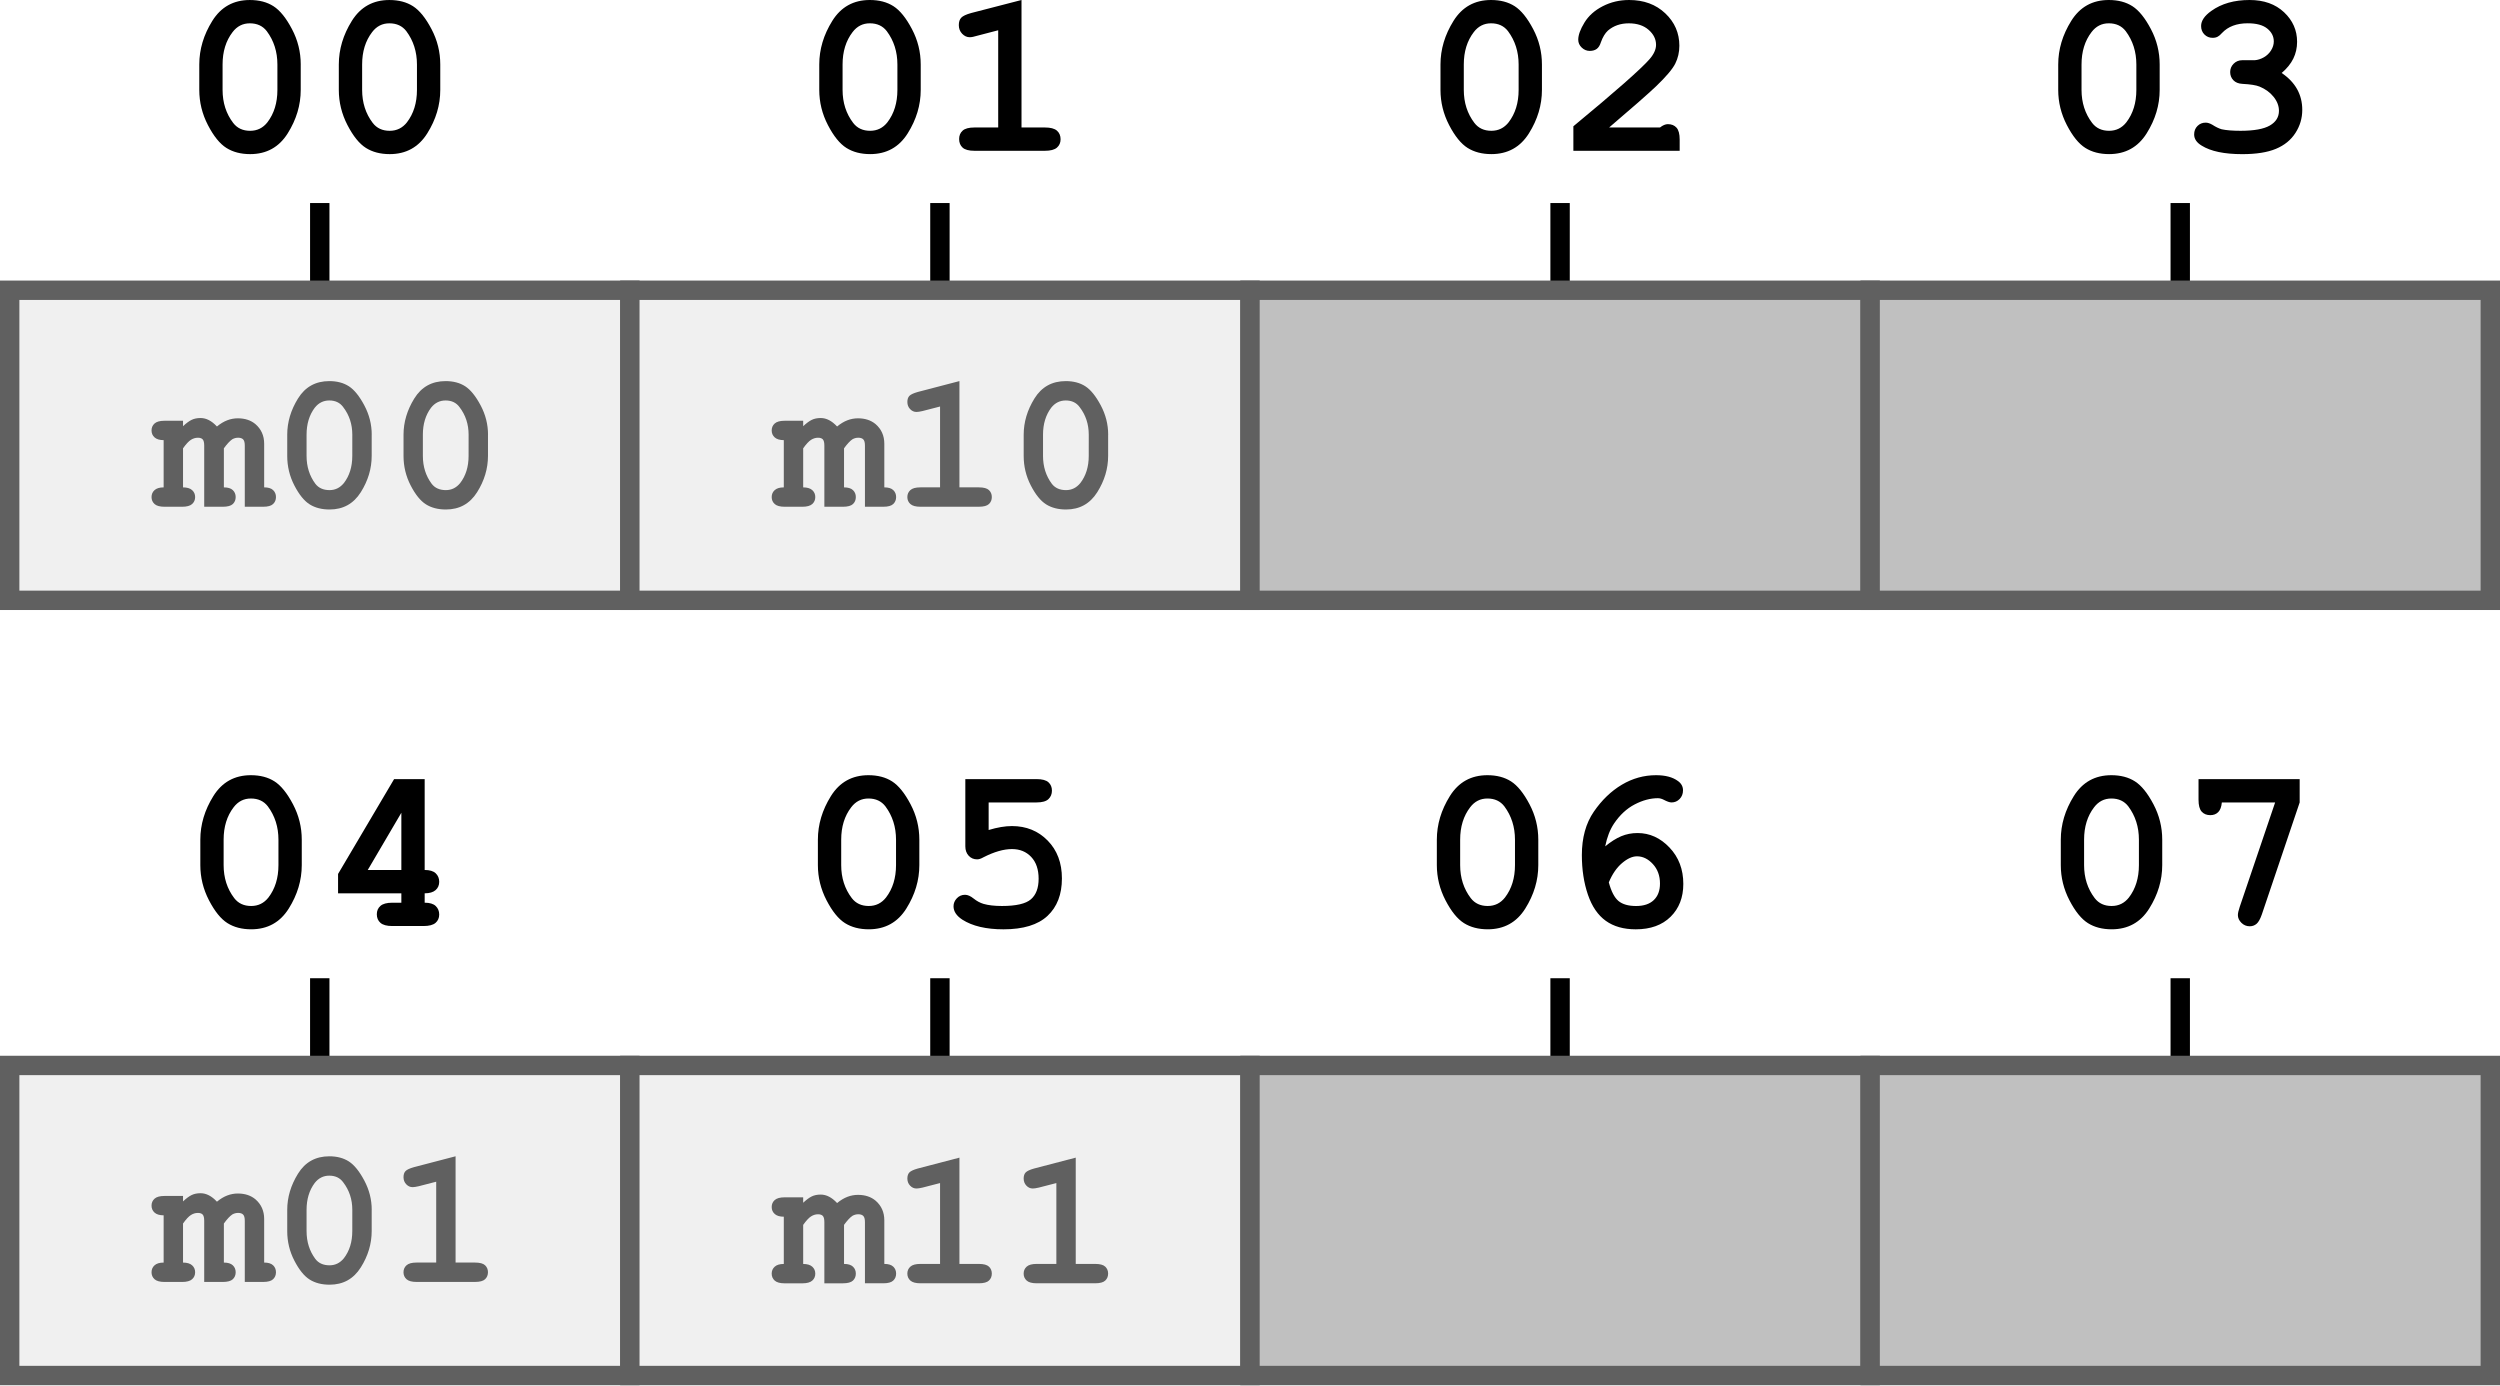
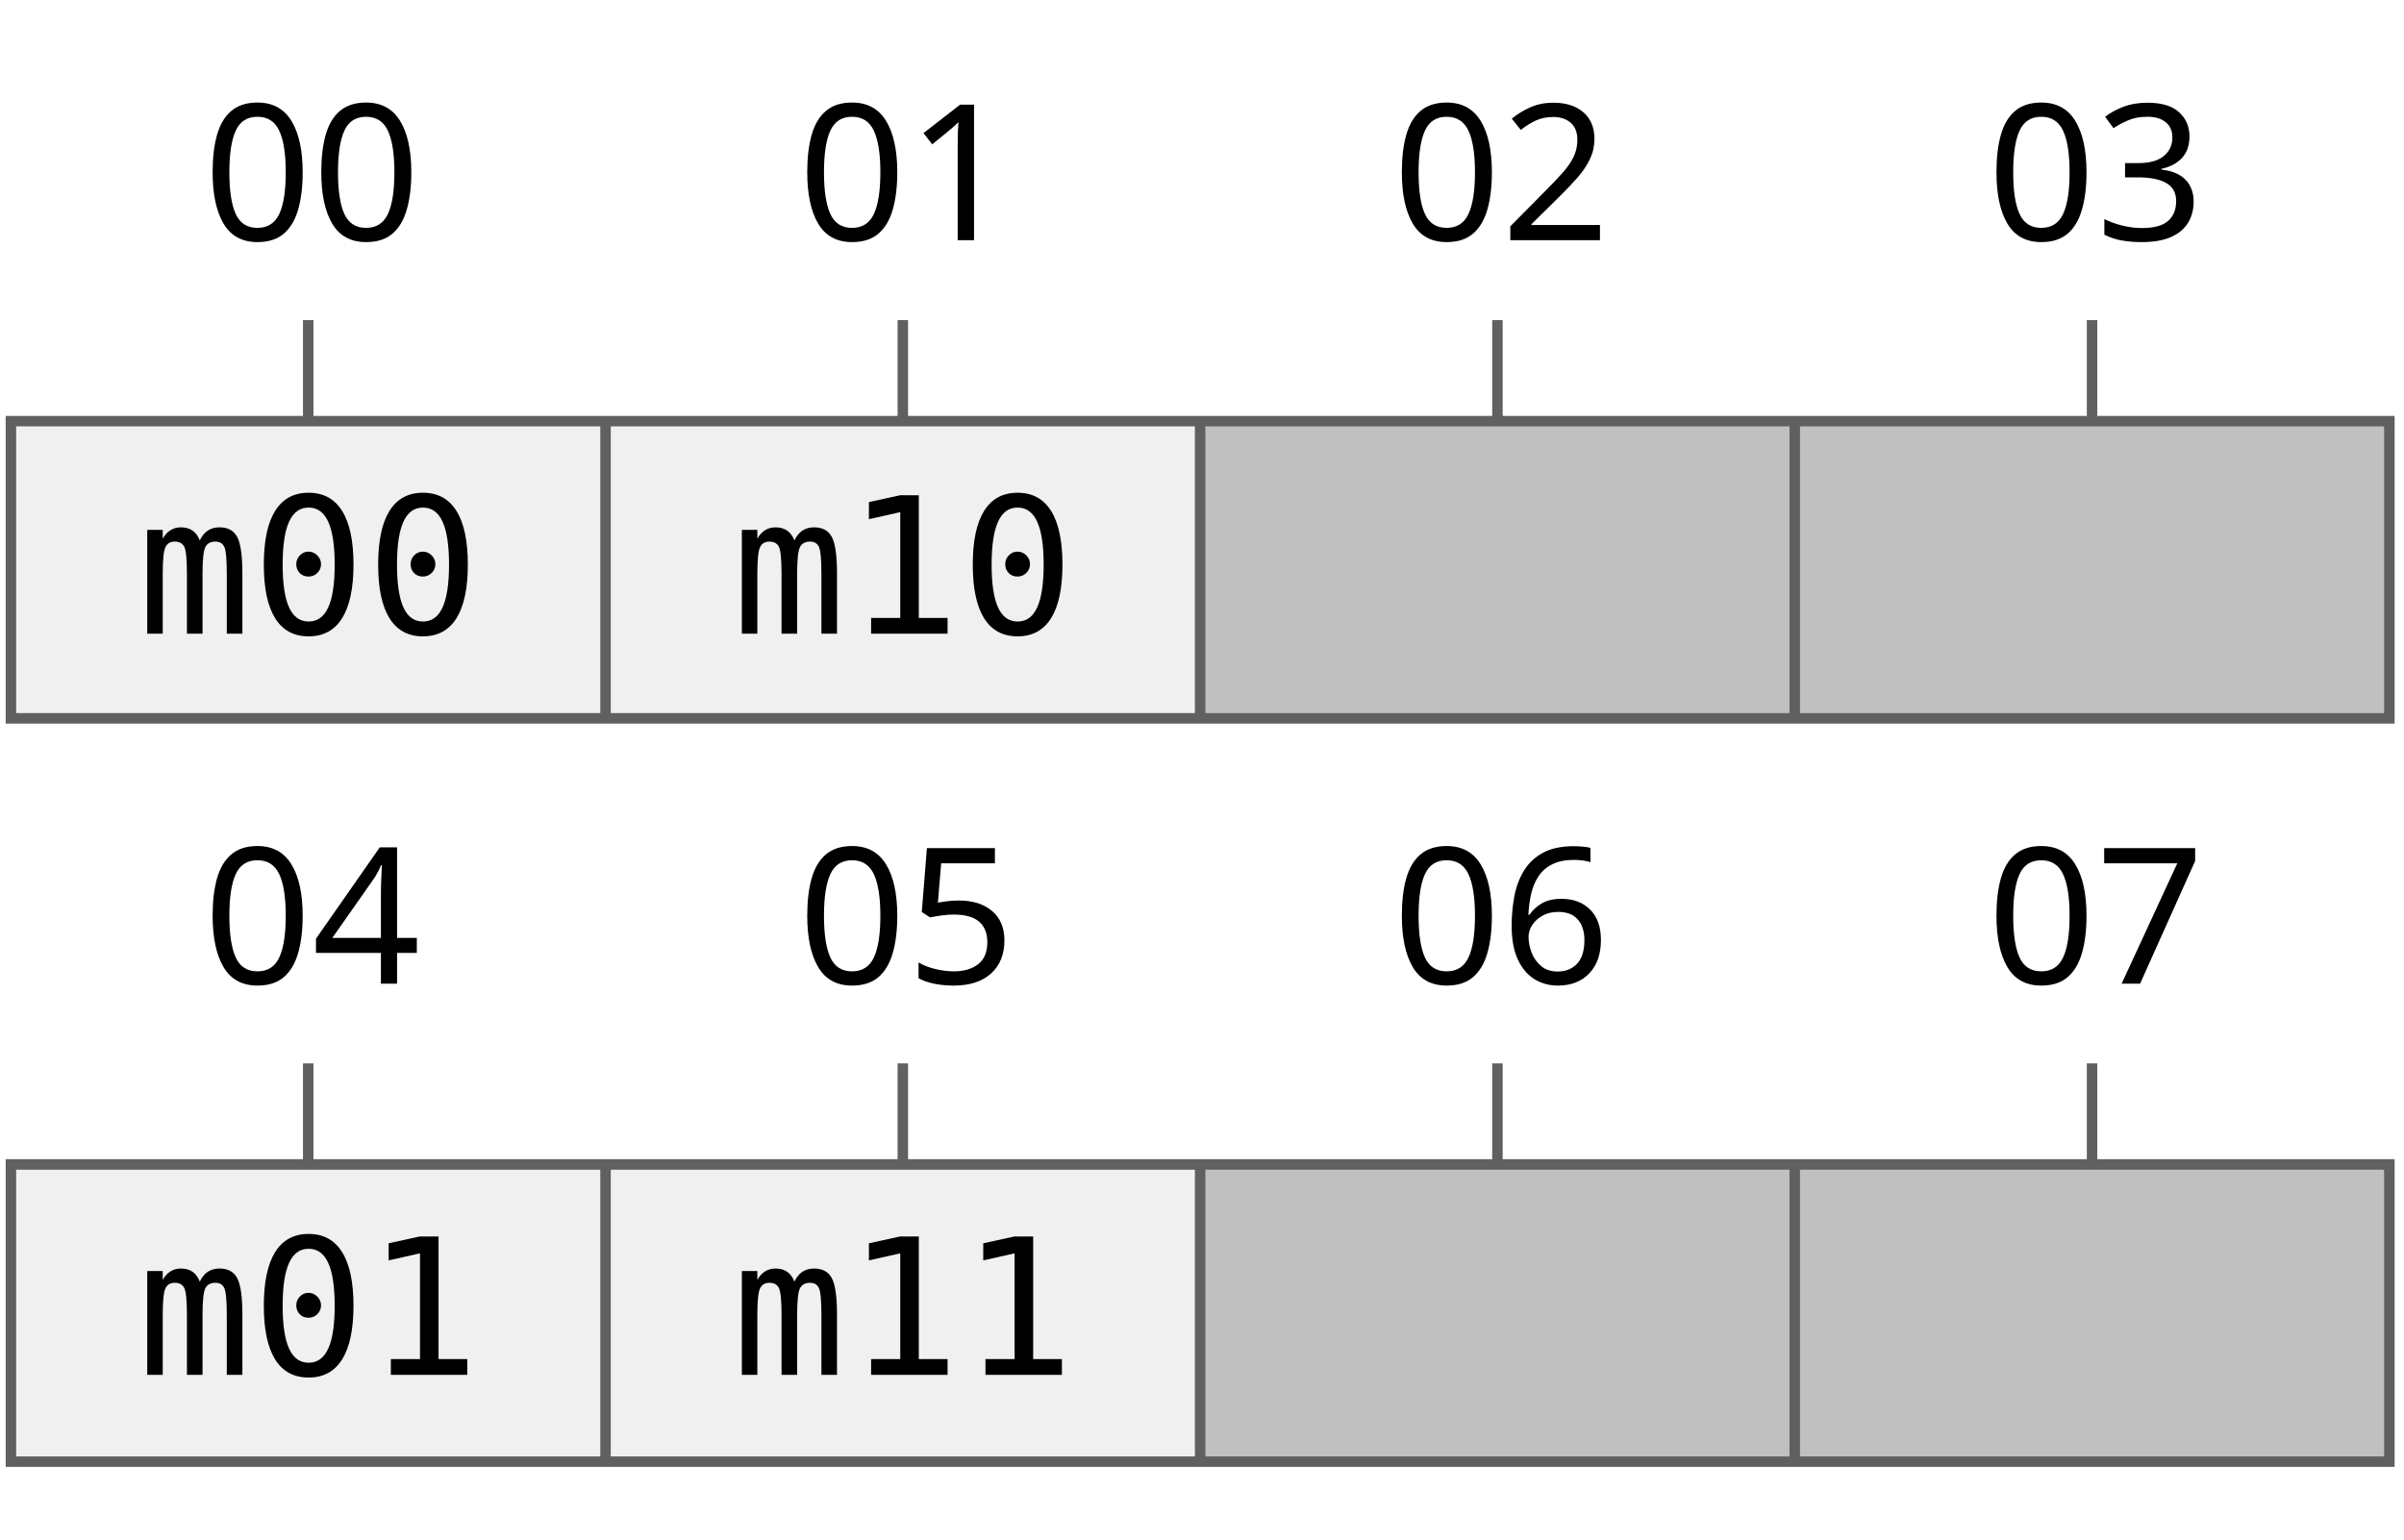
- <svg xmlns="http://www.w3.org/2000/svg" style="font-style:normal;font-weight:normal;font-size:12px;font-family:Dialog;color-interpolation:auto;fill:#000000;fill-opacity:1;stroke:#000000;stroke-width:1;stroke-linecap:square;stroke-linejoin:miter;stroke-miterlimit:10;stroke-dasharray:none;stroke-dashoffset:0;stroke-opacity:1;color-rendering:auto;image-rendering:auto;shape-rendering:auto;text-rendering:auto" version="1.1" id="svg275" width="129" height="71.477">
-   <defs id="genericDefs" />
-   <g transform="translate(0.5,-7.0234)" id="g5">
-     <path style="stroke:none" d="m 15.017,10.352 v 1.312 q 0,1.172 -0.672,2.242 -0.672,1.07 -1.938,1.07 -0.719,0 -1.226,-0.32 -0.508,-0.32 -0.953,-1.18 -0.445,-0.859 -0.445,-1.812 v -1.312 q 0,-1.172 0.672,-2.25 0.672,-1.078 1.938,-1.078 0.719,0 1.219,0.32 0.5,0.32 0.953,1.18 0.453,0.859 0.453,1.828 z m -1.203,0 q 0,-0.984 -0.547,-1.719 -0.312,-0.406 -0.875,-0.406 -0.547,0 -0.891,0.453 -0.516,0.672 -0.516,1.672 v 1.312 q 0,0.984 0.547,1.703 0.312,0.406 0.875,0.406 0.547,0 0.891,-0.438 0.516,-0.672 0.516,-1.672 z m 8.404,0 v 1.312 q 0,1.172 -0.672,2.242 -0.672,1.07 -1.938,1.07 -0.719,0 -1.227,-0.32 -0.508,-0.32 -0.953,-1.18 -0.445,-0.859 -0.445,-1.812 v -1.312 q 0,-1.172 0.672,-2.25 0.672,-1.078 1.938,-1.078 0.719,0 1.219,0.32 0.5,0.32 0.953,1.18 0.453,0.859 0.453,1.828 z m -1.203,0 q 0,-0.984 -0.547,-1.719 -0.312,-0.406 -0.875,-0.406 -0.547,0 -0.891,0.453 -0.516,0.672 -0.516,1.672 v 1.312 q 0,0.984 0.547,1.703 0.312,0.406 0.875,0.406 0.547,0 0.891,-0.438 0.516,-0.672 0.516,-1.672 z" id="path3" />
-   </g>
-   <line y2="10.977" style="fill:none" x1="16.5" x2="16.5" y1="14.977" id="line7" />
-   <path style="stroke:none" d="m 47.509,3.328 v 1.312 q 0,1.172 -0.672,2.242 -0.672,1.07 -1.938,1.07 -0.719,0 -1.226,-0.32 Q 43.165,7.312 42.72,6.453 42.274,5.594 42.274,4.641 V 3.328 q 0,-1.172 0.672,-2.25 Q 43.618,0 44.884,0 q 0.719,0 1.219,0.32 0.5,0.32 0.953,1.18 0.453,0.859 0.453,1.828 z m -1.203,0 q 0,-0.984 -0.547,-1.719 -0.312,-0.406 -0.875,-0.406 -0.547,0 -0.891,0.453 -0.516,0.672 -0.516,1.672 v 1.312 q 0,0.984 0.547,1.703 0.312,0.406 0.875,0.406 0.547,0 0.891,-0.438 0.516,-0.672 0.516,-1.672 z M 52.71,0 v 6.578 h 1.203 q 0.438,0 0.625,0.164 0.188,0.164 0.188,0.445 0,0.266 -0.188,0.43 -0.188,0.164 -0.625,0.164 h -3.625 q -0.438,0 -0.617,-0.164 -0.18,-0.164 -0.18,-0.445 0,-0.266 0.18,-0.43 0.18,-0.164 0.617,-0.164 h 1.219 V 1.562 l -1.078,0.281 q -0.25,0.078 -0.391,0.078 -0.219,0 -0.391,-0.18 -0.172,-0.18 -0.172,-0.445 0,-0.25 0.125,-0.383 0.125,-0.133 0.516,-0.242 z" id="path9" />
-   <line y2="10.977" style="fill:none" x1="48.5" x2="48.5" y1="14.977" id="line11" />
-   <path style="stroke:none" d="m 79.564,3.328 v 1.312 q 0,1.172 -0.672,2.242 -0.672,1.07 -1.938,1.07 -0.719,0 -1.227,-0.32 Q 75.22,7.312 74.774,6.453 74.329,5.594 74.329,4.641 V 3.328 q 0,-1.172 0.672,-2.25 Q 75.673,0 76.939,0 q 0.719,0 1.219,0.32 0.5,0.32 0.953,1.18 0.453,0.859 0.453,1.828 z m -1.203,0 q 0,-0.984 -0.547,-1.719 -0.312,-0.406 -0.875,-0.406 -0.547,0 -0.891,0.453 -0.516,0.672 -0.516,1.672 v 1.312 q 0,0.984 0.547,1.703 0.312,0.406 0.875,0.406 0.547,0 0.891,-0.438 0.516,-0.672 0.516,-1.672 z m 4.67,3.25 h 2.625 q 0.219,-0.172 0.406,-0.172 0.281,0 0.445,0.18 0.164,0.18 0.164,0.617 V 7.781 H 81.186 V 6.516 q 3.25,-2.688 3.922,-3.453 0.344,-0.391 0.344,-0.75 0,-0.438 -0.383,-0.773 -0.383,-0.336 -1.023,-0.336 -0.641,0 -1.078,0.375 -0.219,0.203 -0.359,0.594 -0.078,0.25 -0.219,0.352 -0.141,0.102 -0.359,0.102 -0.234,0 -0.414,-0.172 -0.18,-0.172 -0.18,-0.406 0,-0.359 0.32,-0.883 Q 82.077,0.641 82.702,0.32 83.327,0 84.061,0 q 1.141,0 1.867,0.688 0.727,0.688 0.727,1.672 0,0.5 -0.211,0.922 -0.211,0.422 -0.992,1.172 -0.625,0.594 -2.422,2.125 z" id="path13" />
-   <line y2="10.977" style="fill:none" x1="80.5" x2="80.5" y1="14.977" id="line15" />
-   <path style="stroke:none" d="m 111.439,3.328 v 1.312 q 0,1.172 -0.672,2.242 -0.672,1.07 -1.938,1.07 -0.719,0 -1.227,-0.32 -0.508,-0.32 -0.953,-1.18 -0.445,-0.859 -0.445,-1.812 V 3.328 q 0,-1.172 0.672,-2.25 Q 107.548,0 108.814,0 q 0.719,0 1.219,0.32 0.5,0.32 0.953,1.18 0.453,0.859 0.453,1.828 z m -1.203,0 q 0,-0.984 -0.547,-1.719 -0.312,-0.406 -0.875,-0.406 -0.547,0 -0.891,0.453 -0.516,0.672 -0.516,1.672 v 1.312 q 0,0.984 0.547,1.703 0.312,0.406 0.875,0.406 0.547,0 0.891,-0.438 0.516,-0.672 0.516,-1.672 z m 7.498,0.438 q 0.531,0.359 0.797,0.836 0.266,0.477 0.266,1.07 0,0.641 -0.352,1.188 -0.351,0.547 -1.008,0.82 -0.656,0.274 -1.734,0.274 -1.391,0 -2.094,-0.438 -0.391,-0.234 -0.391,-0.578 0,-0.266 0.172,-0.438 0.172,-0.172 0.422,-0.172 0.156,0 0.344,0.109 0.266,0.172 0.484,0.234 0.359,0.078 0.969,0.078 1.047,0 1.516,-0.273 0.469,-0.273 0.469,-0.758 0,-0.375 -0.274,-0.719 -0.273,-0.344 -0.727,-0.531 -0.266,-0.109 -0.891,-0.141 -0.297,-0.016 -0.461,-0.188 -0.164,-0.172 -0.164,-0.422 0,-0.25 0.18,-0.43 0.18,-0.18 0.445,-0.18 0.594,0 0.641,0 0.234,-0.016 0.469,-0.148 0.234,-0.133 0.375,-0.359 0.141,-0.227 0.141,-0.461 0,-0.391 -0.336,-0.664 -0.336,-0.273 -1.008,-0.273 -0.859,0 -1.328,0.5 -0.125,0.141 -0.219,0.188 -0.109,0.062 -0.266,0.062 -0.25,0 -0.422,-0.172 -0.172,-0.172 -0.172,-0.438 0,-0.406 0.531,-0.781 Q 114.89,0 116.077,0 q 1.109,0 1.781,0.633 0.672,0.633 0.672,1.524 0,0.469 -0.195,0.867 -0.195,0.398 -0.602,0.742 z" id="path17" />
-   <line y2="10.977" style="fill:none" x1="112.5" x2="112.5" y1="14.977" id="line19" />
-   <path style="stroke:none" d="m 15.571,43.328 v 1.312 q 0,1.172 -0.672,2.242 -0.672,1.07 -1.938,1.07 -0.719,0 -1.226,-0.32 -0.508,-0.32 -0.953,-1.18 -0.445,-0.859 -0.445,-1.812 v -1.312 q 0,-1.172 0.672,-2.25 Q 11.681,40 12.946,40 q 0.719,0 1.219,0.32 0.5,0.32 0.953,1.18 0.453,0.859 0.453,1.828 z m -1.203,0 q 0,-0.984 -0.547,-1.719 -0.312,-0.406 -0.875,-0.406 -0.547,0 -0.891,0.453 -0.516,0.672 -0.516,1.672 v 1.312 q 0,0.984 0.547,1.703 0.312,0.406 0.875,0.406 0.547,0 0.891,-0.438 0.516,-0.672 0.516,-1.672 z m 7.545,-3.125 v 4.688 q 0.391,0 0.57,0.172 0.18,0.172 0.18,0.438 0,0.266 -0.188,0.43 -0.188,0.164 -0.562,0.164 v 0.484 q 0.391,0 0.57,0.172 0.18,0.172 0.18,0.438 0,0.266 -0.188,0.43 -0.188,0.164 -0.625,0.164 h -1.609 q -0.422,0 -0.609,-0.164 -0.188,-0.164 -0.188,-0.445 0,-0.266 0.188,-0.43 0.188,-0.164 0.609,-0.164 H 20.71 v -0.484 h -3.266 v -1 L 20.335,40.203 Z M 20.71,44.891 v -2.953 l -1.734,2.953 z" id="path21" />
-   <line y2="50.977" style="fill:none" x1="16.5" x2="16.5" y1="54.977" id="line23" />
-   <path style="stroke:none" d="m 47.438,43.328 v 1.312 q 0,1.172 -0.672,2.242 -0.672,1.07 -1.938,1.07 -0.719,0 -1.227,-0.32 -0.508,-0.32 -0.953,-1.18 -0.445,-0.859 -0.445,-1.812 v -1.312 q 0,-1.172 0.672,-2.25 Q 43.548,40 44.813,40 q 0.719,0 1.219,0.32 0.5,0.32 0.953,1.18 0.453,0.859 0.453,1.828 z m -1.203,0 q 0,-0.984 -0.547,-1.719 -0.312,-0.406 -0.875,-0.406 -0.547,0 -0.891,0.453 -0.516,0.672 -0.516,1.672 v 1.312 q 0,0.984 0.547,1.703 0.312,0.406 0.875,0.406 0.547,0 0.891,-0.438 0.516,-0.672 0.516,-1.672 z m 4.779,-1.922 v 1.422 q 0.672,-0.203 1.203,-0.203 1.109,0 1.844,0.75 0.734,0.75 0.734,1.953 0,1.234 -0.742,1.93 -0.742,0.695 -2.273,0.695 -1.344,0 -2.125,-0.5 -0.453,-0.297 -0.453,-0.688 0,-0.234 0.172,-0.414 0.172,-0.18 0.422,-0.18 0.203,0 0.445,0.195 0.242,0.195 0.508,0.274 0.375,0.109 0.953,0.109 1.094,0 1.492,-0.344 0.399,-0.344 0.399,-1.062 0,-0.719 -0.383,-1.125 -0.383,-0.406 -0.992,-0.406 -0.641,0 -1.469,0.422 -0.188,0.109 -0.328,0.109 -0.266,0 -0.438,-0.188 -0.172,-0.188 -0.172,-0.484 v -3.469 h 3.672 q 0.438,0 0.617,0.164 0.18,0.164 0.18,0.43 0,0.266 -0.18,0.438 -0.18,0.172 -0.617,0.172 z" id="path25" />
-   <line y2="50.977" style="fill:none" x1="48.5" x2="48.5" y1="54.977" id="line27" />
-   <path style="stroke:none" d="m 79.376,43.328 v 1.312 q 0,1.172 -0.672,2.242 -0.672,1.07 -1.938,1.07 -0.719,0 -1.227,-0.32 -0.508,-0.32 -0.953,-1.18 -0.445,-0.859 -0.445,-1.812 v -1.312 q 0,-1.172 0.672,-2.25 Q 75.485,40 76.751,40 q 0.719,0 1.219,0.32 0.5,0.32 0.953,1.18 0.453,0.859 0.453,1.828 z m -1.203,0 q 0,-0.984 -0.547,-1.719 -0.312,-0.406 -0.875,-0.406 -0.547,0 -0.891,0.453 -0.516,0.672 -0.516,1.672 v 1.312 q 0,0.984 0.547,1.703 0.312,0.406 0.875,0.406 0.547,0 0.891,-0.438 0.516,-0.672 0.516,-1.672 z m 4.654,0.344 q 0.438,-0.359 0.828,-0.523 0.391,-0.164 0.844,-0.164 0.938,0 1.649,0.75 0.711,0.75 0.711,1.875 0,1.047 -0.656,1.695 -0.656,0.648 -1.797,0.648 -0.938,0 -1.547,-0.438 Q 82.249,47.078 81.936,46.164 81.624,45.25 81.624,44.125 q 0,-1.344 0.617,-2.242 0.617,-0.898 1.445,-1.391 Q 84.515,40 85.452,40 q 0.719,0 1.125,0.297 0.266,0.188 0.266,0.484 0,0.266 -0.172,0.445 -0.172,0.18 -0.422,0.18 -0.141,0 -0.406,-0.141 -0.156,-0.078 -0.297,-0.078 -0.578,0 -1.195,0.32 -0.617,0.32 -1.07,0.992 -0.312,0.469 -0.453,1.172 z m 0.188,1.859 q 0.188,0.703 0.5,0.961 0.312,0.258 0.906,0.258 0.594,0 0.914,-0.305 0.32,-0.305 0.32,-0.852 0,-0.609 -0.367,-1.008 -0.367,-0.399 -0.82,-0.399 -0.359,0 -0.773,0.352 -0.414,0.352 -0.68,0.992 z" id="path29" />
-   <line y2="50.977" style="fill:none" x1="80.5" x2="80.5" y1="54.977" id="line31" />
-   <path style="stroke:none" d="m 111.571,43.328 v 1.312 q 0,1.172 -0.672,2.242 -0.672,1.07 -1.938,1.07 -0.719,0 -1.226,-0.32 -0.508,-0.32 -0.953,-1.18 -0.445,-0.859 -0.445,-1.812 v -1.312 q 0,-1.172 0.672,-2.25 Q 107.681,40 108.946,40 q 0.719,0 1.219,0.32 0.5,0.32 0.953,1.18 0.453,0.859 0.453,1.828 z m -1.203,0 q 0,-0.984 -0.547,-1.719 -0.312,-0.406 -0.875,-0.406 -0.547,0 -0.891,0.453 -0.516,0.672 -0.516,1.672 v 1.312 q 0,0.984 0.547,1.703 0.312,0.406 0.875,0.406 0.547,0 0.891,-0.438 0.516,-0.672 0.516,-1.672 z m 7.029,-1.922 h -2.75 q -0.031,0.344 -0.188,0.5 -0.156,0.156 -0.406,0.156 -0.281,0 -0.445,-0.18 -0.164,-0.18 -0.164,-0.617 v -1.062 h 5.219 v 1.203 l -1.953,5.781 q -0.125,0.359 -0.274,0.484 -0.148,0.125 -0.351,0.125 -0.25,0 -0.43,-0.18 -0.18,-0.18 -0.18,-0.398 0,-0.141 0.094,-0.422 z" id="path33" />
-   <line y2="50.977" style="fill:none" x1="112.5" x2="112.5" y1="54.977" id="line35" />
-   <rect x="0.5" width="32" height="16" y="14.977" style="fill:#f0f0f0;fill-opacity:1;stroke:none" id="rect45" />
-   <path d="m 9.444,21.711 v 0.281 q 0.25,-0.234 0.445,-0.328 0.195,-0.094 0.461,-0.094 0.219,0 0.43,0.109 0.211,0.109 0.414,0.328 0.266,-0.219 0.531,-0.32 0.266,-0.102 0.547,-0.102 0.547,0 0.906,0.297 0.453,0.391 0.453,1.016 v 2.25 q 0.312,0 0.461,0.141 0.148,0.141 0.148,0.359 0,0.219 -0.148,0.359 -0.148,0.141 -0.508,0.141 h -0.953 v -3.156 q 0,-0.234 -0.086,-0.32 -0.086,-0.086 -0.258,-0.086 -0.156,0 -0.297,0.078 -0.188,0.125 -0.438,0.469 v 2.016 q 0.312,0 0.461,0.141 0.148,0.141 0.148,0.359 0,0.219 -0.148,0.359 -0.148,0.141 -0.523,0.141 h -0.953 v -3.156 q 0,-0.234 -0.078,-0.32 -0.078,-0.086 -0.25,-0.086 -0.188,0 -0.359,0.109 -0.172,0.109 -0.406,0.437 v 2.016 q 0.312,0 0.469,0.141 0.156,0.141 0.156,0.359 0,0.219 -0.156,0.359 -0.156,0.141 -0.516,0.141 H 8.491 q -0.359,0 -0.516,-0.141 -0.156,-0.141 -0.156,-0.359 0,-0.219 0.156,-0.359 0.156,-0.141 0.469,-0.141 V 22.711 q -0.312,0 -0.469,-0.141 -0.156,-0.141 -0.156,-0.359 0,-0.219 0.156,-0.359 0.156,-0.141 0.516,-0.141 z m 9.735,0.719 v 1.094 q 0,0.984 -0.562,1.875 -0.562,0.891 -1.609,0.891 -0.609,0 -1.031,-0.266 -0.422,-0.266 -0.789,-0.977 -0.367,-0.711 -0.367,-1.523 v -1.094 q 0,-0.969 0.555,-1.867 0.555,-0.898 1.617,-0.898 0.594,0 1.008,0.266 0.414,0.266 0.797,0.984 0.383,0.719 0.383,1.516 z m -1,0 q 0,-0.812 -0.469,-1.422 -0.25,-0.344 -0.719,-0.344 -0.453,0 -0.75,0.375 -0.422,0.562 -0.422,1.391 v 1.094 q 0,0.828 0.453,1.438 0.25,0.328 0.734,0.328 0.438,0 0.734,-0.359 0.438,-0.562 0.438,-1.406 z m 7.001,0 v 1.094 q 0,0.984 -0.562,1.875 -0.562,0.891 -1.609,0.891 -0.609,0 -1.031,-0.266 -0.422,-0.266 -0.789,-0.977 -0.367,-0.711 -0.367,-1.523 v -1.094 q 0,-0.969 0.555,-1.867 0.555,-0.898 1.617,-0.898 0.594,0 1.008,0.266 0.414,0.266 0.797,0.984 0.383,0.719 0.383,1.516 z m -1,0 q 0,-0.812 -0.469,-1.422 -0.25,-0.344 -0.719,-0.344 -0.453,0 -0.75,0.375 -0.422,0.562 -0.422,1.391 v 1.094 q 0,0.828 0.453,1.438 0.25,0.328 0.734,0.328 0.438,0 0.734,-0.359 0.438,-0.562 0.438,-1.406 z" style="fill:#606060;stroke:none" id="path47" />
-   <rect x="0.5" y="14.977" width="32" style="fill:none;stroke:#606060" height="16" id="rect49" />
-   <rect x="32.5" width="32" height="16" y="14.977" style="fill:#f0f0f0;fill-opacity:1;stroke:none" id="rect51" />
-   <path d="m 41.444,21.711 v 0.281 q 0.25,-0.234 0.445,-0.328 0.195,-0.094 0.461,-0.094 0.219,0 0.43,0.109 0.211,0.109 0.414,0.328 0.266,-0.219 0.531,-0.32 0.266,-0.102 0.547,-0.102 0.547,0 0.906,0.297 0.453,0.391 0.453,1.016 v 2.25 q 0.312,0 0.461,0.141 0.148,0.141 0.148,0.359 0,0.219 -0.148,0.359 -0.148,0.141 -0.508,0.141 h -0.953 v -3.156 q 0,-0.234 -0.086,-0.32 -0.086,-0.086 -0.258,-0.086 -0.156,0 -0.297,0.078 -0.188,0.125 -0.438,0.469 v 2.016 q 0.312,0 0.461,0.141 0.148,0.141 0.148,0.359 0,0.219 -0.148,0.359 -0.148,0.141 -0.523,0.141 h -0.953 v -3.156 q 0,-0.234 -0.078,-0.32 -0.078,-0.086 -0.25,-0.086 -0.188,0 -0.359,0.109 -0.172,0.109 -0.406,0.437 v 2.016 q 0.312,0 0.469,0.141 0.156,0.141 0.156,0.359 0,0.219 -0.156,0.359 -0.156,0.141 -0.516,0.141 h -0.906 q -0.359,0 -0.516,-0.141 -0.156,-0.141 -0.156,-0.359 0,-0.219 0.156,-0.359 0.156,-0.141 0.469,-0.141 V 22.711 q -0.312,0 -0.469,-0.141 -0.156,-0.141 -0.156,-0.359 0,-0.219 0.156,-0.359 0.156,-0.141 0.516,-0.141 z m 8.063,-2.047 v 5.484 h 1 q 0.375,0 0.523,0.141 0.148,0.141 0.148,0.359 0,0.219 -0.148,0.359 -0.148,0.141 -0.523,0.141 h -3.016 q -0.359,0 -0.516,-0.141 -0.156,-0.141 -0.156,-0.359 0,-0.219 0.156,-0.359 0.156,-0.141 0.516,-0.141 h 1.016 v -4.172 l -0.906,0.234 q -0.203,0.047 -0.312,0.047 -0.188,0 -0.328,-0.148 -0.141,-0.148 -0.141,-0.367 0,-0.203 0.102,-0.312 0.102,-0.109 0.43,-0.203 z m 7.673,2.766 v 1.094 q 0,0.984 -0.562,1.875 -0.562,0.891 -1.609,0.891 -0.609,0 -1.031,-0.266 -0.422,-0.266 -0.789,-0.977 -0.367,-0.711 -0.367,-1.523 v -1.094 q 0,-0.969 0.555,-1.867 0.555,-0.898 1.617,-0.898 0.594,0 1.008,0.266 0.414,0.266 0.797,0.984 0.383,0.719 0.383,1.516 z m -1,0 q 0,-0.812 -0.469,-1.422 -0.25,-0.344 -0.719,-0.344 -0.453,0 -0.75,0.375 -0.422,0.562 -0.422,1.391 v 1.094 q 0,0.828 0.453,1.438 0.25,0.328 0.734,0.328 0.438,0 0.734,-0.359 0.438,-0.562 0.438,-1.406 z" style="fill:#606060;stroke:none" id="path53" />
-   <rect x="32.5" y="14.977" width="32" style="fill:none;stroke:#606060" height="16" id="rect55" />
-   <rect x="64.5" y="14.977" width="32" style="fill:#c0c0c0;fill-opacity:1;stroke:none" height="16" id="rect57" />
-   <rect x="64.5" y="14.977" width="32" style="fill:none;stroke:#606060" height="16" id="rect59" />
-   <rect x="96.5" y="14.977" width="32" style="fill:#c0c0c0;fill-opacity:1;stroke:none" height="16" id="rect61" />
-   <rect x="96.5" y="14.977" width="32" style="fill:none;stroke:#606060" height="16" id="rect63" />
-   <rect x="0.5" width="32" height="16" y="54.977" style="fill:#f0f0f0;fill-opacity:1;stroke:none" id="rect65" />
-   <path d="m 9.444,61.711 v 0.281 q 0.25,-0.234 0.445,-0.328 0.195,-0.094 0.461,-0.094 0.219,0 0.43,0.109 0.211,0.109 0.414,0.328 0.266,-0.219 0.531,-0.32 0.266,-0.102 0.547,-0.102 0.547,0 0.906,0.297 0.453,0.391 0.453,1.016 v 2.25 q 0.312,0 0.461,0.141 0.148,0.141 0.148,0.359 0,0.219 -0.148,0.359 -0.148,0.141 -0.508,0.141 h -0.953 v -3.156 q 0,-0.234 -0.086,-0.32 -0.086,-0.086 -0.258,-0.086 -0.156,0 -0.297,0.078 -0.188,0.125 -0.438,0.469 v 2.016 q 0.312,0 0.461,0.141 0.148,0.141 0.148,0.359 0,0.219 -0.148,0.359 -0.148,0.141 -0.523,0.141 h -0.953 v -3.156 q 0,-0.234 -0.078,-0.32 -0.078,-0.086 -0.25,-0.086 -0.188,0 -0.359,0.109 -0.172,0.109 -0.406,0.437 v 2.016 q 0.312,0 0.469,0.141 0.156,0.141 0.156,0.359 0,0.219 -0.156,0.359 -0.156,0.141 -0.516,0.141 H 8.491 q -0.359,0 -0.516,-0.141 -0.156,-0.141 -0.156,-0.359 0,-0.219 0.156,-0.359 0.156,-0.141 0.469,-0.141 V 62.711 q -0.312,0 -0.469,-0.141 -0.156,-0.141 -0.156,-0.359 0,-0.219 0.156,-0.359 0.156,-0.141 0.516,-0.141 z m 9.735,0.719 v 1.094 q 0,0.984 -0.562,1.875 -0.562,0.891 -1.609,0.891 -0.609,0 -1.031,-0.266 -0.422,-0.266 -0.789,-0.977 -0.367,-0.711 -0.367,-1.523 v -1.094 q 0,-0.969 0.555,-1.867 0.555,-0.898 1.617,-0.898 0.594,0 1.008,0.266 0.414,0.266 0.797,0.984 0.383,0.719 0.383,1.516 z m -1,0 q 0,-0.812 -0.469,-1.422 -0.25,-0.344 -0.719,-0.344 -0.453,0 -0.75,0.375 -0.422,0.562 -0.422,1.391 v 1.094 q 0,0.828 0.453,1.438 0.25,0.328 0.734,0.328 0.438,0 0.734,-0.359 0.438,-0.562 0.438,-1.406 z m 5.329,-2.766 v 5.484 h 1 q 0.375,0 0.523,0.141 0.148,0.141 0.148,0.359 0,0.219 -0.148,0.359 -0.148,0.141 -0.523,0.141 h -3.016 q -0.359,0 -0.516,-0.141 -0.156,-0.141 -0.156,-0.359 0,-0.219 0.156,-0.359 0.156,-0.141 0.516,-0.141 h 1.016 v -4.172 l -0.906,0.234 q -0.203,0.047 -0.312,0.047 -0.188,0 -0.328,-0.148 -0.141,-0.148 -0.141,-0.367 0,-0.203 0.102,-0.312 0.102,-0.109 0.43,-0.203 z" style="fill:#606060;stroke:none" id="path67" />
-   <rect x="0.5" y="54.977" width="32" style="fill:none;stroke:#606060" height="16" id="rect69" />
-   <rect x="32.5" width="32" height="16" y="54.977" style="fill:#f0f0f0;fill-opacity:1;stroke:none" id="rect71" />
-   <path d="m 41.444,61.781 v 0.281 q 0.25,-0.234 0.445,-0.328 0.195,-0.094 0.461,-0.094 0.219,0 0.43,0.109 0.211,0.109 0.414,0.328 0.266,-0.219 0.531,-0.32 0.266,-0.102 0.547,-0.102 0.547,0 0.906,0.297 0.453,0.391 0.453,1.016 v 2.25 q 0.312,0 0.461,0.141 0.148,0.141 0.148,0.359 0,0.219 -0.148,0.359 -0.148,0.141 -0.508,0.141 h -0.953 v -3.156 q 0,-0.234 -0.086,-0.32 -0.086,-0.086 -0.258,-0.086 -0.156,0 -0.297,0.078 -0.188,0.125 -0.438,0.469 v 2.016 q 0.312,0 0.461,0.141 0.148,0.141 0.148,0.359 0,0.219 -0.148,0.359 -0.148,0.141 -0.523,0.141 h -0.953 v -3.156 q 0,-0.234 -0.078,-0.32 -0.078,-0.086 -0.25,-0.086 -0.188,0 -0.359,0.109 -0.172,0.109 -0.406,0.438 v 2.016 q 0.312,0 0.469,0.141 0.156,0.141 0.156,0.359 0,0.219 -0.156,0.359 -0.156,0.141 -0.516,0.141 h -0.906 q -0.359,0 -0.516,-0.141 -0.156,-0.141 -0.156,-0.359 0,-0.219 0.156,-0.359 0.156,-0.141 0.469,-0.141 v -2.438 q -0.312,0 -0.469,-0.141 -0.156,-0.141 -0.156,-0.359 0,-0.219 0.156,-0.359 0.156,-0.141 0.516,-0.141 z m 8.063,-2.047 v 5.484 h 1 q 0.375,0 0.523,0.141 0.148,0.141 0.148,0.359 0,0.219 -0.148,0.359 -0.148,0.141 -0.523,0.141 h -3.016 q -0.359,0 -0.516,-0.141 -0.156,-0.141 -0.156,-0.359 0,-0.219 0.156,-0.359 0.156,-0.141 0.516,-0.141 h 1.016 v -4.172 l -0.906,0.234 q -0.203,0.047 -0.312,0.047 -0.188,0 -0.328,-0.148 -0.141,-0.148 -0.141,-0.367 0,-0.203 0.102,-0.312 0.102,-0.109 0.43,-0.203 z m 6.001,0 v 5.484 h 1 q 0.375,0 0.523,0.141 0.148,0.141 0.148,0.359 0,0.219 -0.148,0.359 -0.148,0.141 -0.523,0.141 h -3.016 q -0.359,0 -0.516,-0.141 -0.156,-0.141 -0.156,-0.359 0,-0.219 0.156,-0.359 0.156,-0.141 0.516,-0.141 h 1.016 v -4.172 l -0.906,0.234 q -0.203,0.047 -0.312,0.047 -0.188,0 -0.328,-0.148 -0.141,-0.148 -0.141,-0.367 0,-0.203 0.102,-0.312 0.102,-0.109 0.43,-0.203 z" style="fill:#606060;stroke:none" id="path73" />
-   <rect x="32.5" y="54.977" width="32" style="fill:none;stroke:#606060" height="16" id="rect75" />
-   <rect x="64.5" y="54.977" width="32" style="fill:#c0c0c0;fill-opacity:1;stroke:none" height="16" id="rect77" />
-   <rect x="64.5" y="54.977" width="32" style="fill:none;stroke:#606060" height="16" id="rect79" />
-   <rect x="96.5" y="54.977" width="32" style="fill:#c0c0c0;fill-opacity:1;stroke:none" height="16" id="rect81" />
-   <rect x="96.5" y="54.977" width="32" style="fill:none;stroke:#606060" height="16" id="rect83" />
+ <svg xmlns="http://www.w3.org/2000/svg" width="192" height="123" font-family="sans-serif" viewBox="0 0 1047 673">
+   <path fill="#F0F0F0" fill-rule="evenodd" d="M3 184.094h259.843v129.922H3Zm259.843 0h259.842v129.922H262.843Z" />
+   <path fill="#C0C0C0" fill-rule="evenodd" d="M522.685 184.094h259.843v129.922H522.685Zm259.843 0h259.842v129.922H782.528Z" />
+   <path fill="none" stroke="#606060" stroke-linejoin="round" stroke-miterlimit="10" stroke-width="4.583" d="M132.921 139.921v46.465m129.922-4.583v134.504m129.921-176.386v46.465m129.921-4.583v134.504m129.921-176.386v46.465m129.922-4.583v134.504m129.921-176.386v46.465M.708 184.094H1044.66M3 181.803v134.504m1039.37-134.504v134.504M.708 314.016H1044.66" />
+   <text font-size="83" font-weight="400" transform="translate(87.0879 105)">00<tspan x="259.843" y="0">01</tspan>
+     <tspan x="519.685" y="0">02</tspan>
+     <tspan x="779.528" y="0">03</tspan>
+     <tspan x="-28.932" y="172" font-family="monospace">m00</tspan>
+     <tspan x="230.91" y="172" font-family="monospace">m10</tspan>
+   </text>
+   <path fill="#F0F0F0" fill-rule="evenodd" d="M3 509.019h259.843V638.94H3Zm259.843 0h259.842V638.94H262.843Z" />
+   <path fill="#C0C0C0" fill-rule="evenodd" d="M522.685 509.019h259.843V638.94H522.685Zm259.843 0h259.842V638.94H782.528Z" />
+   <path fill="none" stroke="#606060" stroke-linejoin="round" stroke-miterlimit="10" stroke-width="4.583" d="M132.921 464.845v46.465m129.922-4.583v134.504m129.921-176.386v46.465m129.921-4.583v134.504m129.921-176.386v46.465m129.922-4.583v134.504m129.921-176.386v46.465M.708 509.019H1044.66M3 506.727v134.504m1039.37-134.504v134.504M.708 638.94H1044.66" />
+   <text font-size="83" font-weight="400" transform="translate(87.0879 430)">04<tspan x="259.843" y="0">05</tspan>
+     <tspan x="519.685" y="0">06</tspan>
+     <tspan x="779.528" y="0">07</tspan>
+     <tspan x="-28.932" y="171" font-family="monospace">m01</tspan>
+     <tspan x="230.91" y="171" font-family="monospace">m11</tspan>
+   </text>
</svg>
